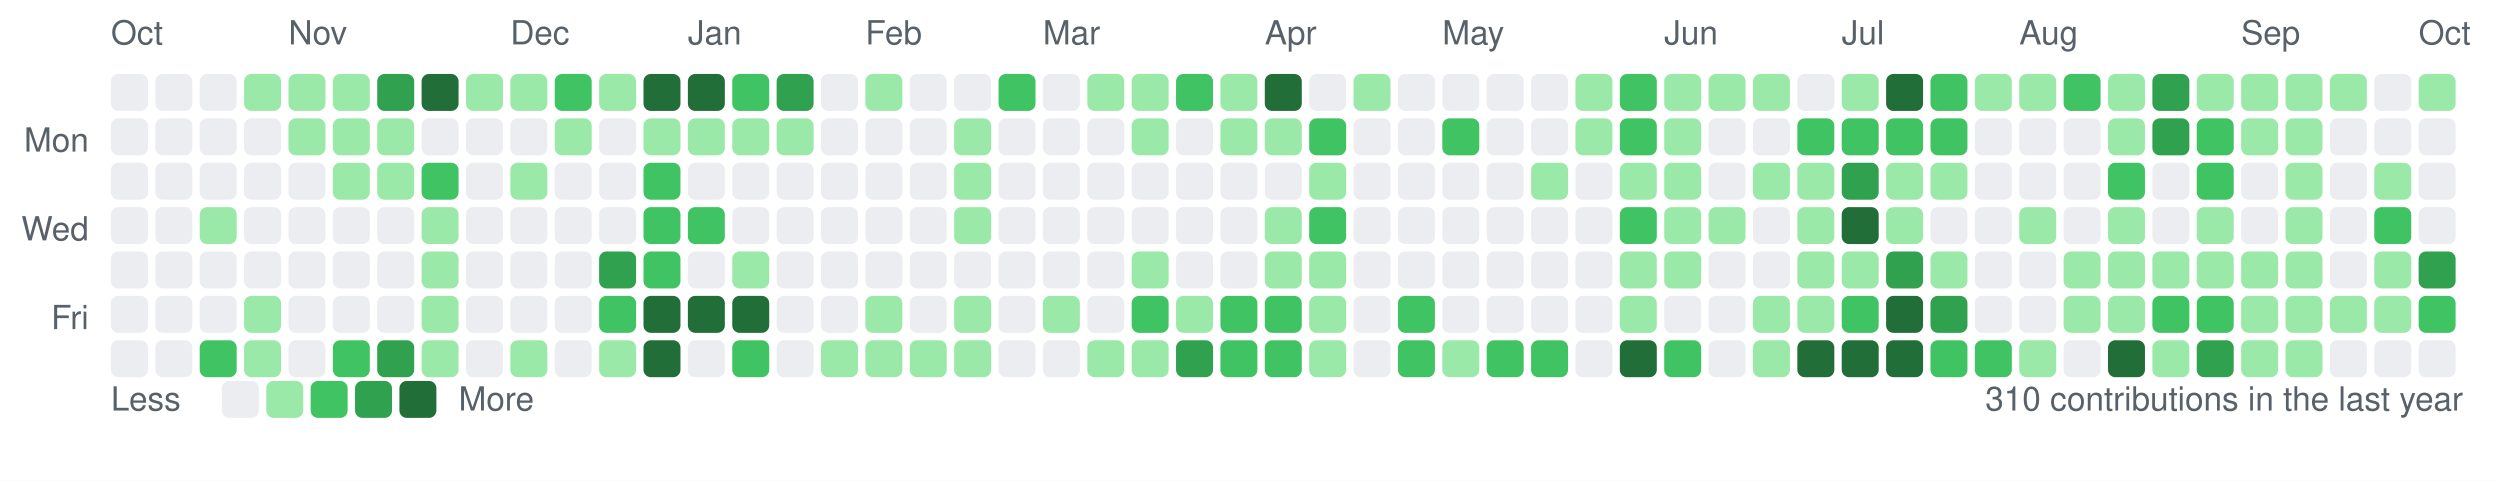
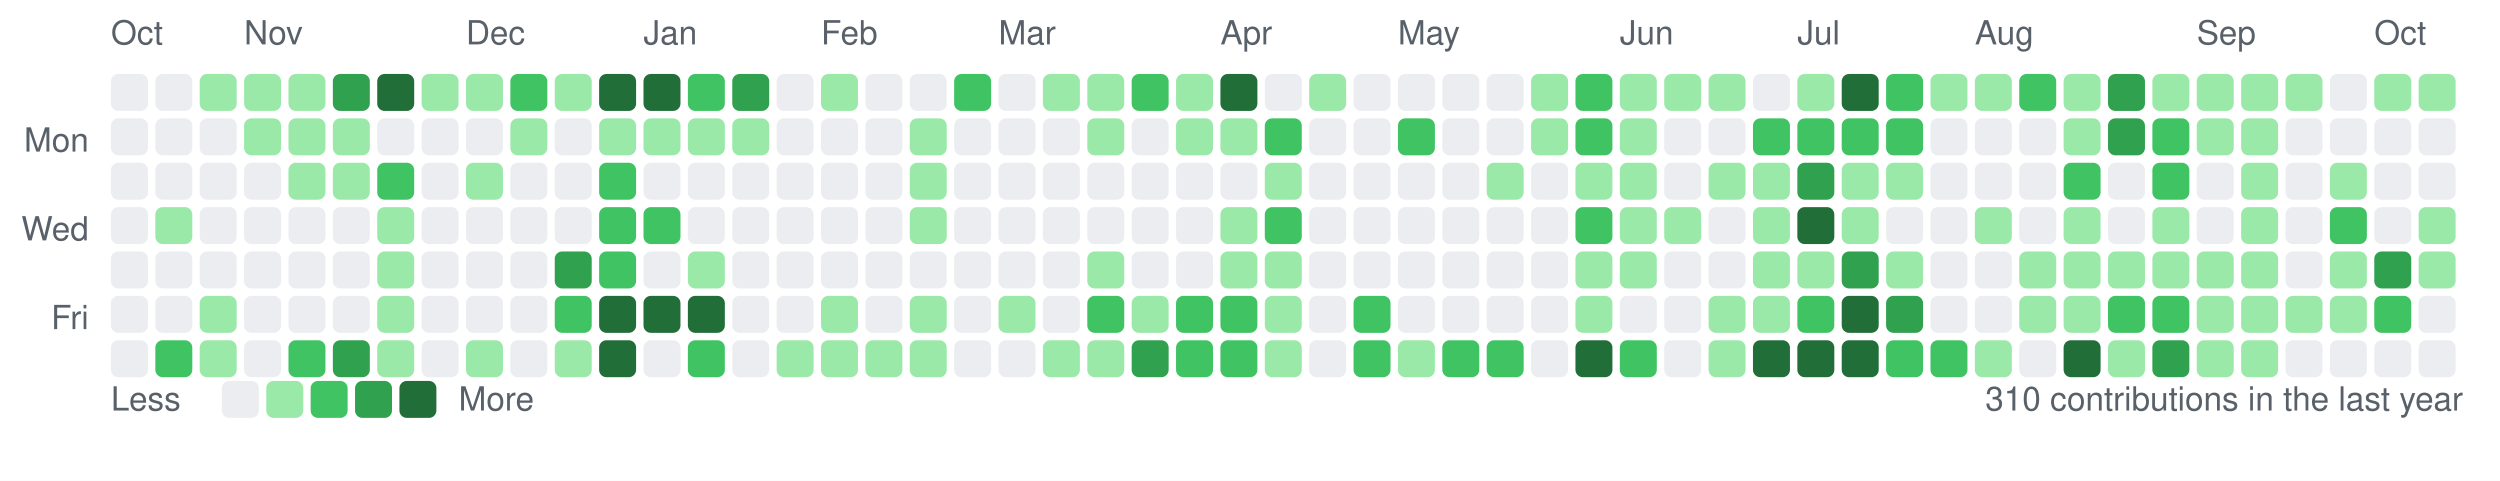
<svg xmlns="http://www.w3.org/2000/svg" width="676" height="130" viewBox="0 0 676 130" role="img" aria-label="cgycorey contribution graph">
  <rect width="676" height="130" fill="#ffffff" />
  <text x="24" y="41" font-size="9" text-anchor="end" fill="#586069" font-family="-apple-system,BlinkMacSystemFont,Segoe UI,Helvetica,Arial,sans-serif">Mon</text>
  <text x="24" y="65" font-size="9" text-anchor="end" fill="#586069" font-family="-apple-system,BlinkMacSystemFont,Segoe UI,Helvetica,Arial,sans-serif">Wed</text>
  <text x="24" y="89" font-size="9" text-anchor="end" fill="#586069" font-family="-apple-system,BlinkMacSystemFont,Segoe UI,Helvetica,Arial,sans-serif">Fri</text>
  <rect x="30" y="20" width="10" height="10" rx="2" fill="#ebedf0" />
  <rect x="30" y="32" width="10" height="10" rx="2" fill="#ebedf0" />
  <rect x="30" y="44" width="10" height="10" rx="2" fill="#ebedf0" />
  <rect x="30" y="56" width="10" height="10" rx="2" fill="#ebedf0" />
  <rect x="30" y="68" width="10" height="10" rx="2" fill="#ebedf0" />
  <rect x="30" y="80" width="10" height="10" rx="2" fill="#ebedf0" />
  <rect x="30" y="92" width="10" height="10" rx="2" fill="#ebedf0" />
  <rect x="42" y="20" width="10" height="10" rx="2" fill="#ebedf0" />
  <rect x="42" y="32" width="10" height="10" rx="2" fill="#ebedf0" />
  <rect x="42" y="44" width="10" height="10" rx="2" fill="#ebedf0" />
-   <rect x="42" y="56" width="10" height="10" rx="2" fill="#ebedf0" />
+   <rect x="42" y="56" width="10" height="10" rx="2" fill="#9be9a8" />
  <rect x="42" y="68" width="10" height="10" rx="2" fill="#ebedf0" />
  <rect x="42" y="80" width="10" height="10" rx="2" fill="#ebedf0" />
-   <rect x="42" y="92" width="10" height="10" rx="2" fill="#ebedf0" />
-   <rect x="54" y="20" width="10" height="10" rx="2" fill="#ebedf0" />
+   <rect x="42" y="92" width="10" height="10" rx="2" fill="#40c463" />
+   <rect x="54" y="20" width="10" height="10" rx="2" fill="#9be9a8" />
  <rect x="54" y="32" width="10" height="10" rx="2" fill="#ebedf0" />
  <rect x="54" y="44" width="10" height="10" rx="2" fill="#ebedf0" />
-   <rect x="54" y="56" width="10" height="10" rx="2" fill="#9be9a8" />
+   <rect x="54" y="56" width="10" height="10" rx="2" fill="#ebedf0" />
  <rect x="54" y="68" width="10" height="10" rx="2" fill="#ebedf0" />
-   <rect x="54" y="80" width="10" height="10" rx="2" fill="#ebedf0" />
-   <rect x="54" y="92" width="10" height="10" rx="2" fill="#40c463" />
+   <rect x="54" y="80" width="10" height="10" rx="2" fill="#9be9a8" />
+   <rect x="54" y="92" width="10" height="10" rx="2" fill="#9be9a8" />
  <rect x="66" y="20" width="10" height="10" rx="2" fill="#9be9a8" />
-   <rect x="66" y="32" width="10" height="10" rx="2" fill="#ebedf0" />
+   <rect x="66" y="32" width="10" height="10" rx="2" fill="#9be9a8" />
  <rect x="66" y="44" width="10" height="10" rx="2" fill="#ebedf0" />
  <rect x="66" y="56" width="10" height="10" rx="2" fill="#ebedf0" />
  <rect x="66" y="68" width="10" height="10" rx="2" fill="#ebedf0" />
-   <rect x="66" y="80" width="10" height="10" rx="2" fill="#9be9a8" />
-   <rect x="66" y="92" width="10" height="10" rx="2" fill="#9be9a8" />
+   <rect x="66" y="80" width="10" height="10" rx="2" fill="#ebedf0" />
+   <rect x="66" y="92" width="10" height="10" rx="2" fill="#ebedf0" />
  <rect x="78" y="20" width="10" height="10" rx="2" fill="#9be9a8" />
  <rect x="78" y="32" width="10" height="10" rx="2" fill="#9be9a8" />
-   <rect x="78" y="44" width="10" height="10" rx="2" fill="#ebedf0" />
+   <rect x="78" y="44" width="10" height="10" rx="2" fill="#9be9a8" />
  <rect x="78" y="56" width="10" height="10" rx="2" fill="#ebedf0" />
  <rect x="78" y="68" width="10" height="10" rx="2" fill="#ebedf0" />
  <rect x="78" y="80" width="10" height="10" rx="2" fill="#ebedf0" />
-   <rect x="78" y="92" width="10" height="10" rx="2" fill="#ebedf0" />
-   <rect x="90" y="20" width="10" height="10" rx="2" fill="#9be9a8" />
+   <rect x="78" y="92" width="10" height="10" rx="2" fill="#40c463" />
+   <rect x="90" y="20" width="10" height="10" rx="2" fill="#30a14e" />
  <rect x="90" y="32" width="10" height="10" rx="2" fill="#9be9a8" />
  <rect x="90" y="44" width="10" height="10" rx="2" fill="#9be9a8" />
  <rect x="90" y="56" width="10" height="10" rx="2" fill="#ebedf0" />
  <rect x="90" y="68" width="10" height="10" rx="2" fill="#ebedf0" />
  <rect x="90" y="80" width="10" height="10" rx="2" fill="#ebedf0" />
-   <rect x="90" y="92" width="10" height="10" rx="2" fill="#40c463" />
-   <rect x="102" y="20" width="10" height="10" rx="2" fill="#30a14e" />
-   <rect x="102" y="32" width="10" height="10" rx="2" fill="#9be9a8" />
-   <rect x="102" y="44" width="10" height="10" rx="2" fill="#9be9a8" />
-   <rect x="102" y="56" width="10" height="10" rx="2" fill="#ebedf0" />
-   <rect x="102" y="68" width="10" height="10" rx="2" fill="#ebedf0" />
-   <rect x="102" y="80" width="10" height="10" rx="2" fill="#ebedf0" />
-   <rect x="102" y="92" width="10" height="10" rx="2" fill="#30a14e" />
-   <rect x="114" y="20" width="10" height="10" rx="2" fill="#216e39" />
+   <rect x="90" y="92" width="10" height="10" rx="2" fill="#30a14e" />
+   <rect x="102" y="20" width="10" height="10" rx="2" fill="#216e39" />
+   <rect x="102" y="32" width="10" height="10" rx="2" fill="#ebedf0" />
+   <rect x="102" y="44" width="10" height="10" rx="2" fill="#40c463" />
+   <rect x="102" y="56" width="10" height="10" rx="2" fill="#9be9a8" />
+   <rect x="102" y="68" width="10" height="10" rx="2" fill="#9be9a8" />
+   <rect x="102" y="80" width="10" height="10" rx="2" fill="#9be9a8" />
+   <rect x="102" y="92" width="10" height="10" rx="2" fill="#9be9a8" />
+   <rect x="114" y="20" width="10" height="10" rx="2" fill="#9be9a8" />
  <rect x="114" y="32" width="10" height="10" rx="2" fill="#ebedf0" />
-   <rect x="114" y="44" width="10" height="10" rx="2" fill="#40c463" />
-   <rect x="114" y="56" width="10" height="10" rx="2" fill="#9be9a8" />
-   <rect x="114" y="68" width="10" height="10" rx="2" fill="#9be9a8" />
-   <rect x="114" y="80" width="10" height="10" rx="2" fill="#9be9a8" />
-   <rect x="114" y="92" width="10" height="10" rx="2" fill="#9be9a8" />
+   <rect x="114" y="44" width="10" height="10" rx="2" fill="#ebedf0" />
+   <rect x="114" y="56" width="10" height="10" rx="2" fill="#ebedf0" />
+   <rect x="114" y="68" width="10" height="10" rx="2" fill="#ebedf0" />
+   <rect x="114" y="80" width="10" height="10" rx="2" fill="#ebedf0" />
+   <rect x="114" y="92" width="10" height="10" rx="2" fill="#ebedf0" />
  <rect x="126" y="20" width="10" height="10" rx="2" fill="#9be9a8" />
  <rect x="126" y="32" width="10" height="10" rx="2" fill="#ebedf0" />
-   <rect x="126" y="44" width="10" height="10" rx="2" fill="#ebedf0" />
+   <rect x="126" y="44" width="10" height="10" rx="2" fill="#9be9a8" />
  <rect x="126" y="56" width="10" height="10" rx="2" fill="#ebedf0" />
  <rect x="126" y="68" width="10" height="10" rx="2" fill="#ebedf0" />
  <rect x="126" y="80" width="10" height="10" rx="2" fill="#ebedf0" />
-   <rect x="126" y="92" width="10" height="10" rx="2" fill="#ebedf0" />
-   <rect x="138" y="20" width="10" height="10" rx="2" fill="#9be9a8" />
-   <rect x="138" y="32" width="10" height="10" rx="2" fill="#ebedf0" />
-   <rect x="138" y="44" width="10" height="10" rx="2" fill="#9be9a8" />
+   <rect x="126" y="92" width="10" height="10" rx="2" fill="#9be9a8" />
+   <rect x="138" y="20" width="10" height="10" rx="2" fill="#40c463" />
+   <rect x="138" y="32" width="10" height="10" rx="2" fill="#9be9a8" />
+   <rect x="138" y="44" width="10" height="10" rx="2" fill="#ebedf0" />
  <rect x="138" y="56" width="10" height="10" rx="2" fill="#ebedf0" />
  <rect x="138" y="68" width="10" height="10" rx="2" fill="#ebedf0" />
  <rect x="138" y="80" width="10" height="10" rx="2" fill="#ebedf0" />
-   <rect x="138" y="92" width="10" height="10" rx="2" fill="#9be9a8" />
-   <rect x="150" y="20" width="10" height="10" rx="2" fill="#40c463" />
-   <rect x="150" y="32" width="10" height="10" rx="2" fill="#9be9a8" />
+   <rect x="138" y="92" width="10" height="10" rx="2" fill="#ebedf0" />
+   <rect x="150" y="20" width="10" height="10" rx="2" fill="#9be9a8" />
+   <rect x="150" y="32" width="10" height="10" rx="2" fill="#ebedf0" />
  <rect x="150" y="44" width="10" height="10" rx="2" fill="#ebedf0" />
  <rect x="150" y="56" width="10" height="10" rx="2" fill="#ebedf0" />
-   <rect x="150" y="68" width="10" height="10" rx="2" fill="#ebedf0" />
-   <rect x="150" y="80" width="10" height="10" rx="2" fill="#ebedf0" />
-   <rect x="150" y="92" width="10" height="10" rx="2" fill="#ebedf0" />
-   <rect x="162" y="20" width="10" height="10" rx="2" fill="#9be9a8" />
-   <rect x="162" y="32" width="10" height="10" rx="2" fill="#ebedf0" />
-   <rect x="162" y="44" width="10" height="10" rx="2" fill="#ebedf0" />
-   <rect x="162" y="56" width="10" height="10" rx="2" fill="#ebedf0" />
-   <rect x="162" y="68" width="10" height="10" rx="2" fill="#30a14e" />
-   <rect x="162" y="80" width="10" height="10" rx="2" fill="#40c463" />
-   <rect x="162" y="92" width="10" height="10" rx="2" fill="#9be9a8" />
+   <rect x="150" y="68" width="10" height="10" rx="2" fill="#30a14e" />
+   <rect x="150" y="80" width="10" height="10" rx="2" fill="#40c463" />
+   <rect x="150" y="92" width="10" height="10" rx="2" fill="#9be9a8" />
+   <rect x="162" y="20" width="10" height="10" rx="2" fill="#216e39" />
+   <rect x="162" y="32" width="10" height="10" rx="2" fill="#9be9a8" />
+   <rect x="162" y="44" width="10" height="10" rx="2" fill="#40c463" />
+   <rect x="162" y="56" width="10" height="10" rx="2" fill="#40c463" />
+   <rect x="162" y="68" width="10" height="10" rx="2" fill="#40c463" />
+   <rect x="162" y="80" width="10" height="10" rx="2" fill="#216e39" />
+   <rect x="162" y="92" width="10" height="10" rx="2" fill="#216e39" />
  <rect x="174" y="20" width="10" height="10" rx="2" fill="#216e39" />
  <rect x="174" y="32" width="10" height="10" rx="2" fill="#9be9a8" />
-   <rect x="174" y="44" width="10" height="10" rx="2" fill="#40c463" />
+   <rect x="174" y="44" width="10" height="10" rx="2" fill="#ebedf0" />
  <rect x="174" y="56" width="10" height="10" rx="2" fill="#40c463" />
-   <rect x="174" y="68" width="10" height="10" rx="2" fill="#40c463" />
+   <rect x="174" y="68" width="10" height="10" rx="2" fill="#ebedf0" />
  <rect x="174" y="80" width="10" height="10" rx="2" fill="#216e39" />
-   <rect x="174" y="92" width="10" height="10" rx="2" fill="#216e39" />
-   <rect x="186" y="20" width="10" height="10" rx="2" fill="#216e39" />
+   <rect x="174" y="92" width="10" height="10" rx="2" fill="#ebedf0" />
+   <rect x="186" y="20" width="10" height="10" rx="2" fill="#40c463" />
  <rect x="186" y="32" width="10" height="10" rx="2" fill="#9be9a8" />
  <rect x="186" y="44" width="10" height="10" rx="2" fill="#ebedf0" />
-   <rect x="186" y="56" width="10" height="10" rx="2" fill="#40c463" />
-   <rect x="186" y="68" width="10" height="10" rx="2" fill="#ebedf0" />
+   <rect x="186" y="56" width="10" height="10" rx="2" fill="#ebedf0" />
+   <rect x="186" y="68" width="10" height="10" rx="2" fill="#9be9a8" />
  <rect x="186" y="80" width="10" height="10" rx="2" fill="#216e39" />
-   <rect x="186" y="92" width="10" height="10" rx="2" fill="#ebedf0" />
-   <rect x="198" y="20" width="10" height="10" rx="2" fill="#40c463" />
+   <rect x="186" y="92" width="10" height="10" rx="2" fill="#40c463" />
+   <rect x="198" y="20" width="10" height="10" rx="2" fill="#30a14e" />
  <rect x="198" y="32" width="10" height="10" rx="2" fill="#9be9a8" />
  <rect x="198" y="44" width="10" height="10" rx="2" fill="#ebedf0" />
  <rect x="198" y="56" width="10" height="10" rx="2" fill="#ebedf0" />
-   <rect x="198" y="68" width="10" height="10" rx="2" fill="#9be9a8" />
-   <rect x="198" y="80" width="10" height="10" rx="2" fill="#216e39" />
-   <rect x="198" y="92" width="10" height="10" rx="2" fill="#40c463" />
-   <rect x="210" y="20" width="10" height="10" rx="2" fill="#30a14e" />
-   <rect x="210" y="32" width="10" height="10" rx="2" fill="#9be9a8" />
+   <rect x="198" y="68" width="10" height="10" rx="2" fill="#ebedf0" />
+   <rect x="198" y="80" width="10" height="10" rx="2" fill="#ebedf0" />
+   <rect x="198" y="92" width="10" height="10" rx="2" fill="#ebedf0" />
+   <rect x="210" y="20" width="10" height="10" rx="2" fill="#ebedf0" />
+   <rect x="210" y="32" width="10" height="10" rx="2" fill="#ebedf0" />
  <rect x="210" y="44" width="10" height="10" rx="2" fill="#ebedf0" />
  <rect x="210" y="56" width="10" height="10" rx="2" fill="#ebedf0" />
  <rect x="210" y="68" width="10" height="10" rx="2" fill="#ebedf0" />
  <rect x="210" y="80" width="10" height="10" rx="2" fill="#ebedf0" />
-   <rect x="210" y="92" width="10" height="10" rx="2" fill="#ebedf0" />
-   <rect x="222" y="20" width="10" height="10" rx="2" fill="#ebedf0" />
+   <rect x="210" y="92" width="10" height="10" rx="2" fill="#9be9a8" />
+   <rect x="222" y="20" width="10" height="10" rx="2" fill="#9be9a8" />
  <rect x="222" y="32" width="10" height="10" rx="2" fill="#ebedf0" />
  <rect x="222" y="44" width="10" height="10" rx="2" fill="#ebedf0" />
  <rect x="222" y="56" width="10" height="10" rx="2" fill="#ebedf0" />
  <rect x="222" y="68" width="10" height="10" rx="2" fill="#ebedf0" />
-   <rect x="222" y="80" width="10" height="10" rx="2" fill="#ebedf0" />
+   <rect x="222" y="80" width="10" height="10" rx="2" fill="#9be9a8" />
  <rect x="222" y="92" width="10" height="10" rx="2" fill="#9be9a8" />
-   <rect x="234" y="20" width="10" height="10" rx="2" fill="#9be9a8" />
+   <rect x="234" y="20" width="10" height="10" rx="2" fill="#ebedf0" />
  <rect x="234" y="32" width="10" height="10" rx="2" fill="#ebedf0" />
  <rect x="234" y="44" width="10" height="10" rx="2" fill="#ebedf0" />
  <rect x="234" y="56" width="10" height="10" rx="2" fill="#ebedf0" />
  <rect x="234" y="68" width="10" height="10" rx="2" fill="#ebedf0" />
-   <rect x="234" y="80" width="10" height="10" rx="2" fill="#9be9a8" />
+   <rect x="234" y="80" width="10" height="10" rx="2" fill="#ebedf0" />
  <rect x="234" y="92" width="10" height="10" rx="2" fill="#9be9a8" />
  <rect x="246" y="20" width="10" height="10" rx="2" fill="#ebedf0" />
-   <rect x="246" y="32" width="10" height="10" rx="2" fill="#ebedf0" />
-   <rect x="246" y="44" width="10" height="10" rx="2" fill="#ebedf0" />
-   <rect x="246" y="56" width="10" height="10" rx="2" fill="#ebedf0" />
+   <rect x="246" y="32" width="10" height="10" rx="2" fill="#9be9a8" />
+   <rect x="246" y="44" width="10" height="10" rx="2" fill="#9be9a8" />
+   <rect x="246" y="56" width="10" height="10" rx="2" fill="#9be9a8" />
  <rect x="246" y="68" width="10" height="10" rx="2" fill="#ebedf0" />
-   <rect x="246" y="80" width="10" height="10" rx="2" fill="#ebedf0" />
+   <rect x="246" y="80" width="10" height="10" rx="2" fill="#9be9a8" />
  <rect x="246" y="92" width="10" height="10" rx="2" fill="#9be9a8" />
-   <rect x="258" y="20" width="10" height="10" rx="2" fill="#ebedf0" />
-   <rect x="258" y="32" width="10" height="10" rx="2" fill="#9be9a8" />
-   <rect x="258" y="44" width="10" height="10" rx="2" fill="#9be9a8" />
-   <rect x="258" y="56" width="10" height="10" rx="2" fill="#9be9a8" />
+   <rect x="258" y="20" width="10" height="10" rx="2" fill="#40c463" />
+   <rect x="258" y="32" width="10" height="10" rx="2" fill="#ebedf0" />
+   <rect x="258" y="44" width="10" height="10" rx="2" fill="#ebedf0" />
+   <rect x="258" y="56" width="10" height="10" rx="2" fill="#ebedf0" />
  <rect x="258" y="68" width="10" height="10" rx="2" fill="#ebedf0" />
-   <rect x="258" y="80" width="10" height="10" rx="2" fill="#9be9a8" />
-   <rect x="258" y="92" width="10" height="10" rx="2" fill="#9be9a8" />
-   <rect x="270" y="20" width="10" height="10" rx="2" fill="#40c463" />
+   <rect x="258" y="80" width="10" height="10" rx="2" fill="#ebedf0" />
+   <rect x="258" y="92" width="10" height="10" rx="2" fill="#ebedf0" />
+   <rect x="270" y="20" width="10" height="10" rx="2" fill="#ebedf0" />
  <rect x="270" y="32" width="10" height="10" rx="2" fill="#ebedf0" />
  <rect x="270" y="44" width="10" height="10" rx="2" fill="#ebedf0" />
  <rect x="270" y="56" width="10" height="10" rx="2" fill="#ebedf0" />
  <rect x="270" y="68" width="10" height="10" rx="2" fill="#ebedf0" />
-   <rect x="270" y="80" width="10" height="10" rx="2" fill="#ebedf0" />
+   <rect x="270" y="80" width="10" height="10" rx="2" fill="#9be9a8" />
  <rect x="270" y="92" width="10" height="10" rx="2" fill="#ebedf0" />
-   <rect x="282" y="20" width="10" height="10" rx="2" fill="#ebedf0" />
+   <rect x="282" y="20" width="10" height="10" rx="2" fill="#9be9a8" />
  <rect x="282" y="32" width="10" height="10" rx="2" fill="#ebedf0" />
  <rect x="282" y="44" width="10" height="10" rx="2" fill="#ebedf0" />
  <rect x="282" y="56" width="10" height="10" rx="2" fill="#ebedf0" />
  <rect x="282" y="68" width="10" height="10" rx="2" fill="#ebedf0" />
-   <rect x="282" y="80" width="10" height="10" rx="2" fill="#9be9a8" />
-   <rect x="282" y="92" width="10" height="10" rx="2" fill="#ebedf0" />
+   <rect x="282" y="80" width="10" height="10" rx="2" fill="#ebedf0" />
+   <rect x="282" y="92" width="10" height="10" rx="2" fill="#9be9a8" />
  <rect x="294" y="20" width="10" height="10" rx="2" fill="#9be9a8" />
-   <rect x="294" y="32" width="10" height="10" rx="2" fill="#ebedf0" />
+   <rect x="294" y="32" width="10" height="10" rx="2" fill="#9be9a8" />
  <rect x="294" y="44" width="10" height="10" rx="2" fill="#ebedf0" />
  <rect x="294" y="56" width="10" height="10" rx="2" fill="#ebedf0" />
-   <rect x="294" y="68" width="10" height="10" rx="2" fill="#ebedf0" />
-   <rect x="294" y="80" width="10" height="10" rx="2" fill="#ebedf0" />
+   <rect x="294" y="68" width="10" height="10" rx="2" fill="#9be9a8" />
+   <rect x="294" y="80" width="10" height="10" rx="2" fill="#40c463" />
  <rect x="294" y="92" width="10" height="10" rx="2" fill="#9be9a8" />
-   <rect x="306" y="20" width="10" height="10" rx="2" fill="#9be9a8" />
-   <rect x="306" y="32" width="10" height="10" rx="2" fill="#9be9a8" />
+   <rect x="306" y="20" width="10" height="10" rx="2" fill="#40c463" />
+   <rect x="306" y="32" width="10" height="10" rx="2" fill="#ebedf0" />
  <rect x="306" y="44" width="10" height="10" rx="2" fill="#ebedf0" />
  <rect x="306" y="56" width="10" height="10" rx="2" fill="#ebedf0" />
-   <rect x="306" y="68" width="10" height="10" rx="2" fill="#9be9a8" />
-   <rect x="306" y="80" width="10" height="10" rx="2" fill="#40c463" />
-   <rect x="306" y="92" width="10" height="10" rx="2" fill="#9be9a8" />
-   <rect x="318" y="20" width="10" height="10" rx="2" fill="#40c463" />
-   <rect x="318" y="32" width="10" height="10" rx="2" fill="#ebedf0" />
+   <rect x="306" y="68" width="10" height="10" rx="2" fill="#ebedf0" />
+   <rect x="306" y="80" width="10" height="10" rx="2" fill="#9be9a8" />
+   <rect x="306" y="92" width="10" height="10" rx="2" fill="#30a14e" />
+   <rect x="318" y="20" width="10" height="10" rx="2" fill="#9be9a8" />
+   <rect x="318" y="32" width="10" height="10" rx="2" fill="#9be9a8" />
  <rect x="318" y="44" width="10" height="10" rx="2" fill="#ebedf0" />
  <rect x="318" y="56" width="10" height="10" rx="2" fill="#ebedf0" />
  <rect x="318" y="68" width="10" height="10" rx="2" fill="#ebedf0" />
-   <rect x="318" y="80" width="10" height="10" rx="2" fill="#9be9a8" />
-   <rect x="318" y="92" width="10" height="10" rx="2" fill="#30a14e" />
-   <rect x="330" y="20" width="10" height="10" rx="2" fill="#9be9a8" />
+   <rect x="318" y="80" width="10" height="10" rx="2" fill="#40c463" />
+   <rect x="318" y="92" width="10" height="10" rx="2" fill="#40c463" />
+   <rect x="330" y="20" width="10" height="10" rx="2" fill="#216e39" />
  <rect x="330" y="32" width="10" height="10" rx="2" fill="#9be9a8" />
  <rect x="330" y="44" width="10" height="10" rx="2" fill="#ebedf0" />
-   <rect x="330" y="56" width="10" height="10" rx="2" fill="#ebedf0" />
-   <rect x="330" y="68" width="10" height="10" rx="2" fill="#ebedf0" />
+   <rect x="330" y="56" width="10" height="10" rx="2" fill="#9be9a8" />
+   <rect x="330" y="68" width="10" height="10" rx="2" fill="#9be9a8" />
  <rect x="330" y="80" width="10" height="10" rx="2" fill="#40c463" />
  <rect x="330" y="92" width="10" height="10" rx="2" fill="#40c463" />
-   <rect x="342" y="20" width="10" height="10" rx="2" fill="#216e39" />
-   <rect x="342" y="32" width="10" height="10" rx="2" fill="#9be9a8" />
-   <rect x="342" y="44" width="10" height="10" rx="2" fill="#ebedf0" />
-   <rect x="342" y="56" width="10" height="10" rx="2" fill="#9be9a8" />
+   <rect x="342" y="20" width="10" height="10" rx="2" fill="#ebedf0" />
+   <rect x="342" y="32" width="10" height="10" rx="2" fill="#40c463" />
+   <rect x="342" y="44" width="10" height="10" rx="2" fill="#9be9a8" />
+   <rect x="342" y="56" width="10" height="10" rx="2" fill="#40c463" />
  <rect x="342" y="68" width="10" height="10" rx="2" fill="#9be9a8" />
-   <rect x="342" y="80" width="10" height="10" rx="2" fill="#40c463" />
-   <rect x="342" y="92" width="10" height="10" rx="2" fill="#40c463" />
-   <rect x="354" y="20" width="10" height="10" rx="2" fill="#ebedf0" />
-   <rect x="354" y="32" width="10" height="10" rx="2" fill="#40c463" />
-   <rect x="354" y="44" width="10" height="10" rx="2" fill="#9be9a8" />
-   <rect x="354" y="56" width="10" height="10" rx="2" fill="#40c463" />
-   <rect x="354" y="68" width="10" height="10" rx="2" fill="#9be9a8" />
-   <rect x="354" y="80" width="10" height="10" rx="2" fill="#9be9a8" />
-   <rect x="354" y="92" width="10" height="10" rx="2" fill="#9be9a8" />
-   <rect x="366" y="20" width="10" height="10" rx="2" fill="#9be9a8" />
+   <rect x="342" y="80" width="10" height="10" rx="2" fill="#9be9a8" />
+   <rect x="342" y="92" width="10" height="10" rx="2" fill="#9be9a8" />
+   <rect x="354" y="20" width="10" height="10" rx="2" fill="#9be9a8" />
+   <rect x="354" y="32" width="10" height="10" rx="2" fill="#ebedf0" />
+   <rect x="354" y="44" width="10" height="10" rx="2" fill="#ebedf0" />
+   <rect x="354" y="56" width="10" height="10" rx="2" fill="#ebedf0" />
+   <rect x="354" y="68" width="10" height="10" rx="2" fill="#ebedf0" />
+   <rect x="354" y="80" width="10" height="10" rx="2" fill="#ebedf0" />
+   <rect x="354" y="92" width="10" height="10" rx="2" fill="#ebedf0" />
+   <rect x="366" y="20" width="10" height="10" rx="2" fill="#ebedf0" />
  <rect x="366" y="32" width="10" height="10" rx="2" fill="#ebedf0" />
  <rect x="366" y="44" width="10" height="10" rx="2" fill="#ebedf0" />
  <rect x="366" y="56" width="10" height="10" rx="2" fill="#ebedf0" />
  <rect x="366" y="68" width="10" height="10" rx="2" fill="#ebedf0" />
-   <rect x="366" y="80" width="10" height="10" rx="2" fill="#ebedf0" />
-   <rect x="366" y="92" width="10" height="10" rx="2" fill="#ebedf0" />
+   <rect x="366" y="80" width="10" height="10" rx="2" fill="#40c463" />
+   <rect x="366" y="92" width="10" height="10" rx="2" fill="#40c463" />
  <rect x="378" y="20" width="10" height="10" rx="2" fill="#ebedf0" />
-   <rect x="378" y="32" width="10" height="10" rx="2" fill="#ebedf0" />
+   <rect x="378" y="32" width="10" height="10" rx="2" fill="#40c463" />
  <rect x="378" y="44" width="10" height="10" rx="2" fill="#ebedf0" />
  <rect x="378" y="56" width="10" height="10" rx="2" fill="#ebedf0" />
  <rect x="378" y="68" width="10" height="10" rx="2" fill="#ebedf0" />
-   <rect x="378" y="80" width="10" height="10" rx="2" fill="#40c463" />
-   <rect x="378" y="92" width="10" height="10" rx="2" fill="#40c463" />
+   <rect x="378" y="80" width="10" height="10" rx="2" fill="#ebedf0" />
+   <rect x="378" y="92" width="10" height="10" rx="2" fill="#9be9a8" />
  <rect x="390" y="20" width="10" height="10" rx="2" fill="#ebedf0" />
-   <rect x="390" y="32" width="10" height="10" rx="2" fill="#40c463" />
+   <rect x="390" y="32" width="10" height="10" rx="2" fill="#ebedf0" />
  <rect x="390" y="44" width="10" height="10" rx="2" fill="#ebedf0" />
  <rect x="390" y="56" width="10" height="10" rx="2" fill="#ebedf0" />
  <rect x="390" y="68" width="10" height="10" rx="2" fill="#ebedf0" />
  <rect x="390" y="80" width="10" height="10" rx="2" fill="#ebedf0" />
-   <rect x="390" y="92" width="10" height="10" rx="2" fill="#9be9a8" />
+   <rect x="390" y="92" width="10" height="10" rx="2" fill="#40c463" />
  <rect x="402" y="20" width="10" height="10" rx="2" fill="#ebedf0" />
  <rect x="402" y="32" width="10" height="10" rx="2" fill="#ebedf0" />
-   <rect x="402" y="44" width="10" height="10" rx="2" fill="#ebedf0" />
+   <rect x="402" y="44" width="10" height="10" rx="2" fill="#9be9a8" />
  <rect x="402" y="56" width="10" height="10" rx="2" fill="#ebedf0" />
  <rect x="402" y="68" width="10" height="10" rx="2" fill="#ebedf0" />
  <rect x="402" y="80" width="10" height="10" rx="2" fill="#ebedf0" />
  <rect x="402" y="92" width="10" height="10" rx="2" fill="#40c463" />
-   <rect x="414" y="20" width="10" height="10" rx="2" fill="#ebedf0" />
-   <rect x="414" y="32" width="10" height="10" rx="2" fill="#ebedf0" />
-   <rect x="414" y="44" width="10" height="10" rx="2" fill="#9be9a8" />
+   <rect x="414" y="20" width="10" height="10" rx="2" fill="#9be9a8" />
+   <rect x="414" y="32" width="10" height="10" rx="2" fill="#9be9a8" />
+   <rect x="414" y="44" width="10" height="10" rx="2" fill="#ebedf0" />
  <rect x="414" y="56" width="10" height="10" rx="2" fill="#ebedf0" />
  <rect x="414" y="68" width="10" height="10" rx="2" fill="#ebedf0" />
  <rect x="414" y="80" width="10" height="10" rx="2" fill="#ebedf0" />
-   <rect x="414" y="92" width="10" height="10" rx="2" fill="#40c463" />
-   <rect x="426" y="20" width="10" height="10" rx="2" fill="#9be9a8" />
-   <rect x="426" y="32" width="10" height="10" rx="2" fill="#9be9a8" />
-   <rect x="426" y="44" width="10" height="10" rx="2" fill="#ebedf0" />
-   <rect x="426" y="56" width="10" height="10" rx="2" fill="#ebedf0" />
-   <rect x="426" y="68" width="10" height="10" rx="2" fill="#ebedf0" />
-   <rect x="426" y="80" width="10" height="10" rx="2" fill="#ebedf0" />
-   <rect x="426" y="92" width="10" height="10" rx="2" fill="#ebedf0" />
-   <rect x="438" y="20" width="10" height="10" rx="2" fill="#40c463" />
-   <rect x="438" y="32" width="10" height="10" rx="2" fill="#40c463" />
+   <rect x="414" y="92" width="10" height="10" rx="2" fill="#ebedf0" />
+   <rect x="426" y="20" width="10" height="10" rx="2" fill="#40c463" />
+   <rect x="426" y="32" width="10" height="10" rx="2" fill="#40c463" />
+   <rect x="426" y="44" width="10" height="10" rx="2" fill="#9be9a8" />
+   <rect x="426" y="56" width="10" height="10" rx="2" fill="#40c463" />
+   <rect x="426" y="68" width="10" height="10" rx="2" fill="#9be9a8" />
+   <rect x="426" y="80" width="10" height="10" rx="2" fill="#9be9a8" />
+   <rect x="426" y="92" width="10" height="10" rx="2" fill="#216e39" />
+   <rect x="438" y="20" width="10" height="10" rx="2" fill="#9be9a8" />
+   <rect x="438" y="32" width="10" height="10" rx="2" fill="#9be9a8" />
  <rect x="438" y="44" width="10" height="10" rx="2" fill="#9be9a8" />
-   <rect x="438" y="56" width="10" height="10" rx="2" fill="#40c463" />
+   <rect x="438" y="56" width="10" height="10" rx="2" fill="#9be9a8" />
  <rect x="438" y="68" width="10" height="10" rx="2" fill="#9be9a8" />
-   <rect x="438" y="80" width="10" height="10" rx="2" fill="#9be9a8" />
-   <rect x="438" y="92" width="10" height="10" rx="2" fill="#216e39" />
+   <rect x="438" y="80" width="10" height="10" rx="2" fill="#ebedf0" />
+   <rect x="438" y="92" width="10" height="10" rx="2" fill="#40c463" />
  <rect x="450" y="20" width="10" height="10" rx="2" fill="#9be9a8" />
-   <rect x="450" y="32" width="10" height="10" rx="2" fill="#9be9a8" />
-   <rect x="450" y="44" width="10" height="10" rx="2" fill="#9be9a8" />
+   <rect x="450" y="32" width="10" height="10" rx="2" fill="#ebedf0" />
+   <rect x="450" y="44" width="10" height="10" rx="2" fill="#ebedf0" />
  <rect x="450" y="56" width="10" height="10" rx="2" fill="#9be9a8" />
-   <rect x="450" y="68" width="10" height="10" rx="2" fill="#9be9a8" />
+   <rect x="450" y="68" width="10" height="10" rx="2" fill="#ebedf0" />
  <rect x="450" y="80" width="10" height="10" rx="2" fill="#ebedf0" />
-   <rect x="450" y="92" width="10" height="10" rx="2" fill="#40c463" />
+   <rect x="450" y="92" width="10" height="10" rx="2" fill="#ebedf0" />
  <rect x="462" y="20" width="10" height="10" rx="2" fill="#9be9a8" />
  <rect x="462" y="32" width="10" height="10" rx="2" fill="#ebedf0" />
-   <rect x="462" y="44" width="10" height="10" rx="2" fill="#ebedf0" />
-   <rect x="462" y="56" width="10" height="10" rx="2" fill="#9be9a8" />
+   <rect x="462" y="44" width="10" height="10" rx="2" fill="#9be9a8" />
+   <rect x="462" y="56" width="10" height="10" rx="2" fill="#ebedf0" />
  <rect x="462" y="68" width="10" height="10" rx="2" fill="#ebedf0" />
-   <rect x="462" y="80" width="10" height="10" rx="2" fill="#ebedf0" />
-   <rect x="462" y="92" width="10" height="10" rx="2" fill="#ebedf0" />
-   <rect x="474" y="20" width="10" height="10" rx="2" fill="#9be9a8" />
-   <rect x="474" y="32" width="10" height="10" rx="2" fill="#ebedf0" />
+   <rect x="462" y="80" width="10" height="10" rx="2" fill="#9be9a8" />
+   <rect x="462" y="92" width="10" height="10" rx="2" fill="#9be9a8" />
+   <rect x="474" y="20" width="10" height="10" rx="2" fill="#ebedf0" />
+   <rect x="474" y="32" width="10" height="10" rx="2" fill="#40c463" />
  <rect x="474" y="44" width="10" height="10" rx="2" fill="#9be9a8" />
-   <rect x="474" y="56" width="10" height="10" rx="2" fill="#ebedf0" />
-   <rect x="474" y="68" width="10" height="10" rx="2" fill="#ebedf0" />
+   <rect x="474" y="56" width="10" height="10" rx="2" fill="#9be9a8" />
+   <rect x="474" y="68" width="10" height="10" rx="2" fill="#9be9a8" />
  <rect x="474" y="80" width="10" height="10" rx="2" fill="#9be9a8" />
-   <rect x="474" y="92" width="10" height="10" rx="2" fill="#9be9a8" />
-   <rect x="486" y="20" width="10" height="10" rx="2" fill="#ebedf0" />
+   <rect x="474" y="92" width="10" height="10" rx="2" fill="#216e39" />
+   <rect x="486" y="20" width="10" height="10" rx="2" fill="#9be9a8" />
  <rect x="486" y="32" width="10" height="10" rx="2" fill="#40c463" />
-   <rect x="486" y="44" width="10" height="10" rx="2" fill="#9be9a8" />
-   <rect x="486" y="56" width="10" height="10" rx="2" fill="#9be9a8" />
+   <rect x="486" y="44" width="10" height="10" rx="2" fill="#30a14e" />
+   <rect x="486" y="56" width="10" height="10" rx="2" fill="#216e39" />
  <rect x="486" y="68" width="10" height="10" rx="2" fill="#9be9a8" />
-   <rect x="486" y="80" width="10" height="10" rx="2" fill="#9be9a8" />
+   <rect x="486" y="80" width="10" height="10" rx="2" fill="#40c463" />
  <rect x="486" y="92" width="10" height="10" rx="2" fill="#216e39" />
-   <rect x="498" y="20" width="10" height="10" rx="2" fill="#9be9a8" />
+   <rect x="498" y="20" width="10" height="10" rx="2" fill="#216e39" />
  <rect x="498" y="32" width="10" height="10" rx="2" fill="#40c463" />
-   <rect x="498" y="44" width="10" height="10" rx="2" fill="#30a14e" />
-   <rect x="498" y="56" width="10" height="10" rx="2" fill="#216e39" />
-   <rect x="498" y="68" width="10" height="10" rx="2" fill="#9be9a8" />
-   <rect x="498" y="80" width="10" height="10" rx="2" fill="#40c463" />
+   <rect x="498" y="44" width="10" height="10" rx="2" fill="#9be9a8" />
+   <rect x="498" y="56" width="10" height="10" rx="2" fill="#9be9a8" />
+   <rect x="498" y="68" width="10" height="10" rx="2" fill="#30a14e" />
+   <rect x="498" y="80" width="10" height="10" rx="2" fill="#216e39" />
  <rect x="498" y="92" width="10" height="10" rx="2" fill="#216e39" />
-   <rect x="510" y="20" width="10" height="10" rx="2" fill="#216e39" />
+   <rect x="510" y="20" width="10" height="10" rx="2" fill="#40c463" />
  <rect x="510" y="32" width="10" height="10" rx="2" fill="#40c463" />
  <rect x="510" y="44" width="10" height="10" rx="2" fill="#9be9a8" />
-   <rect x="510" y="56" width="10" height="10" rx="2" fill="#9be9a8" />
-   <rect x="510" y="68" width="10" height="10" rx="2" fill="#30a14e" />
-   <rect x="510" y="80" width="10" height="10" rx="2" fill="#216e39" />
-   <rect x="510" y="92" width="10" height="10" rx="2" fill="#216e39" />
-   <rect x="522" y="20" width="10" height="10" rx="2" fill="#40c463" />
-   <rect x="522" y="32" width="10" height="10" rx="2" fill="#40c463" />
-   <rect x="522" y="44" width="10" height="10" rx="2" fill="#9be9a8" />
+   <rect x="510" y="56" width="10" height="10" rx="2" fill="#ebedf0" />
+   <rect x="510" y="68" width="10" height="10" rx="2" fill="#9be9a8" />
+   <rect x="510" y="80" width="10" height="10" rx="2" fill="#30a14e" />
+   <rect x="510" y="92" width="10" height="10" rx="2" fill="#40c463" />
+   <rect x="522" y="20" width="10" height="10" rx="2" fill="#9be9a8" />
+   <rect x="522" y="32" width="10" height="10" rx="2" fill="#ebedf0" />
+   <rect x="522" y="44" width="10" height="10" rx="2" fill="#ebedf0" />
  <rect x="522" y="56" width="10" height="10" rx="2" fill="#ebedf0" />
-   <rect x="522" y="68" width="10" height="10" rx="2" fill="#9be9a8" />
-   <rect x="522" y="80" width="10" height="10" rx="2" fill="#30a14e" />
+   <rect x="522" y="68" width="10" height="10" rx="2" fill="#ebedf0" />
+   <rect x="522" y="80" width="10" height="10" rx="2" fill="#ebedf0" />
  <rect x="522" y="92" width="10" height="10" rx="2" fill="#40c463" />
  <rect x="534" y="20" width="10" height="10" rx="2" fill="#9be9a8" />
  <rect x="534" y="32" width="10" height="10" rx="2" fill="#ebedf0" />
  <rect x="534" y="44" width="10" height="10" rx="2" fill="#ebedf0" />
-   <rect x="534" y="56" width="10" height="10" rx="2" fill="#ebedf0" />
+   <rect x="534" y="56" width="10" height="10" rx="2" fill="#9be9a8" />
  <rect x="534" y="68" width="10" height="10" rx="2" fill="#ebedf0" />
  <rect x="534" y="80" width="10" height="10" rx="2" fill="#ebedf0" />
-   <rect x="534" y="92" width="10" height="10" rx="2" fill="#40c463" />
-   <rect x="546" y="20" width="10" height="10" rx="2" fill="#9be9a8" />
+   <rect x="534" y="92" width="10" height="10" rx="2" fill="#9be9a8" />
+   <rect x="546" y="20" width="10" height="10" rx="2" fill="#40c463" />
  <rect x="546" y="32" width="10" height="10" rx="2" fill="#ebedf0" />
  <rect x="546" y="44" width="10" height="10" rx="2" fill="#ebedf0" />
-   <rect x="546" y="56" width="10" height="10" rx="2" fill="#9be9a8" />
-   <rect x="546" y="68" width="10" height="10" rx="2" fill="#ebedf0" />
-   <rect x="546" y="80" width="10" height="10" rx="2" fill="#ebedf0" />
-   <rect x="546" y="92" width="10" height="10" rx="2" fill="#9be9a8" />
-   <rect x="558" y="20" width="10" height="10" rx="2" fill="#40c463" />
-   <rect x="558" y="32" width="10" height="10" rx="2" fill="#ebedf0" />
-   <rect x="558" y="44" width="10" height="10" rx="2" fill="#ebedf0" />
-   <rect x="558" y="56" width="10" height="10" rx="2" fill="#ebedf0" />
+   <rect x="546" y="56" width="10" height="10" rx="2" fill="#ebedf0" />
+   <rect x="546" y="68" width="10" height="10" rx="2" fill="#9be9a8" />
+   <rect x="546" y="80" width="10" height="10" rx="2" fill="#9be9a8" />
+   <rect x="546" y="92" width="10" height="10" rx="2" fill="#ebedf0" />
+   <rect x="558" y="20" width="10" height="10" rx="2" fill="#9be9a8" />
+   <rect x="558" y="32" width="10" height="10" rx="2" fill="#9be9a8" />
+   <rect x="558" y="44" width="10" height="10" rx="2" fill="#40c463" />
+   <rect x="558" y="56" width="10" height="10" rx="2" fill="#9be9a8" />
  <rect x="558" y="68" width="10" height="10" rx="2" fill="#9be9a8" />
  <rect x="558" y="80" width="10" height="10" rx="2" fill="#9be9a8" />
-   <rect x="558" y="92" width="10" height="10" rx="2" fill="#ebedf0" />
-   <rect x="570" y="20" width="10" height="10" rx="2" fill="#9be9a8" />
-   <rect x="570" y="32" width="10" height="10" rx="2" fill="#9be9a8" />
-   <rect x="570" y="44" width="10" height="10" rx="2" fill="#40c463" />
-   <rect x="570" y="56" width="10" height="10" rx="2" fill="#9be9a8" />
+   <rect x="558" y="92" width="10" height="10" rx="2" fill="#216e39" />
+   <rect x="570" y="20" width="10" height="10" rx="2" fill="#30a14e" />
+   <rect x="570" y="32" width="10" height="10" rx="2" fill="#30a14e" />
+   <rect x="570" y="44" width="10" height="10" rx="2" fill="#ebedf0" />
+   <rect x="570" y="56" width="10" height="10" rx="2" fill="#ebedf0" />
  <rect x="570" y="68" width="10" height="10" rx="2" fill="#9be9a8" />
-   <rect x="570" y="80" width="10" height="10" rx="2" fill="#9be9a8" />
-   <rect x="570" y="92" width="10" height="10" rx="2" fill="#216e39" />
-   <rect x="582" y="20" width="10" height="10" rx="2" fill="#30a14e" />
-   <rect x="582" y="32" width="10" height="10" rx="2" fill="#30a14e" />
-   <rect x="582" y="44" width="10" height="10" rx="2" fill="#ebedf0" />
-   <rect x="582" y="56" width="10" height="10" rx="2" fill="#ebedf0" />
+   <rect x="570" y="80" width="10" height="10" rx="2" fill="#40c463" />
+   <rect x="570" y="92" width="10" height="10" rx="2" fill="#9be9a8" />
+   <rect x="582" y="20" width="10" height="10" rx="2" fill="#9be9a8" />
+   <rect x="582" y="32" width="10" height="10" rx="2" fill="#40c463" />
+   <rect x="582" y="44" width="10" height="10" rx="2" fill="#40c463" />
+   <rect x="582" y="56" width="10" height="10" rx="2" fill="#9be9a8" />
  <rect x="582" y="68" width="10" height="10" rx="2" fill="#9be9a8" />
  <rect x="582" y="80" width="10" height="10" rx="2" fill="#40c463" />
-   <rect x="582" y="92" width="10" height="10" rx="2" fill="#9be9a8" />
+   <rect x="582" y="92" width="10" height="10" rx="2" fill="#30a14e" />
  <rect x="594" y="20" width="10" height="10" rx="2" fill="#9be9a8" />
-   <rect x="594" y="32" width="10" height="10" rx="2" fill="#40c463" />
-   <rect x="594" y="44" width="10" height="10" rx="2" fill="#40c463" />
-   <rect x="594" y="56" width="10" height="10" rx="2" fill="#9be9a8" />
+   <rect x="594" y="32" width="10" height="10" rx="2" fill="#9be9a8" />
+   <rect x="594" y="44" width="10" height="10" rx="2" fill="#ebedf0" />
+   <rect x="594" y="56" width="10" height="10" rx="2" fill="#ebedf0" />
  <rect x="594" y="68" width="10" height="10" rx="2" fill="#9be9a8" />
-   <rect x="594" y="80" width="10" height="10" rx="2" fill="#40c463" />
-   <rect x="594" y="92" width="10" height="10" rx="2" fill="#30a14e" />
+   <rect x="594" y="80" width="10" height="10" rx="2" fill="#9be9a8" />
+   <rect x="594" y="92" width="10" height="10" rx="2" fill="#9be9a8" />
  <rect x="606" y="20" width="10" height="10" rx="2" fill="#9be9a8" />
  <rect x="606" y="32" width="10" height="10" rx="2" fill="#9be9a8" />
-   <rect x="606" y="44" width="10" height="10" rx="2" fill="#ebedf0" />
-   <rect x="606" y="56" width="10" height="10" rx="2" fill="#ebedf0" />
+   <rect x="606" y="44" width="10" height="10" rx="2" fill="#9be9a8" />
+   <rect x="606" y="56" width="10" height="10" rx="2" fill="#9be9a8" />
  <rect x="606" y="68" width="10" height="10" rx="2" fill="#9be9a8" />
  <rect x="606" y="80" width="10" height="10" rx="2" fill="#9be9a8" />
  <rect x="606" y="92" width="10" height="10" rx="2" fill="#9be9a8" />
  <rect x="618" y="20" width="10" height="10" rx="2" fill="#9be9a8" />
-   <rect x="618" y="32" width="10" height="10" rx="2" fill="#9be9a8" />
-   <rect x="618" y="44" width="10" height="10" rx="2" fill="#9be9a8" />
-   <rect x="618" y="56" width="10" height="10" rx="2" fill="#9be9a8" />
-   <rect x="618" y="68" width="10" height="10" rx="2" fill="#9be9a8" />
+   <rect x="618" y="32" width="10" height="10" rx="2" fill="#ebedf0" />
+   <rect x="618" y="44" width="10" height="10" rx="2" fill="#ebedf0" />
+   <rect x="618" y="56" width="10" height="10" rx="2" fill="#ebedf0" />
+   <rect x="618" y="68" width="10" height="10" rx="2" fill="#ebedf0" />
  <rect x="618" y="80" width="10" height="10" rx="2" fill="#9be9a8" />
-   <rect x="618" y="92" width="10" height="10" rx="2" fill="#9be9a8" />
-   <rect x="630" y="20" width="10" height="10" rx="2" fill="#9be9a8" />
+   <rect x="618" y="92" width="10" height="10" rx="2" fill="#ebedf0" />
+   <rect x="630" y="20" width="10" height="10" rx="2" fill="#ebedf0" />
  <rect x="630" y="32" width="10" height="10" rx="2" fill="#ebedf0" />
-   <rect x="630" y="44" width="10" height="10" rx="2" fill="#ebedf0" />
-   <rect x="630" y="56" width="10" height="10" rx="2" fill="#ebedf0" />
-   <rect x="630" y="68" width="10" height="10" rx="2" fill="#ebedf0" />
+   <rect x="630" y="44" width="10" height="10" rx="2" fill="#9be9a8" />
+   <rect x="630" y="56" width="10" height="10" rx="2" fill="#40c463" />
+   <rect x="630" y="68" width="10" height="10" rx="2" fill="#9be9a8" />
  <rect x="630" y="80" width="10" height="10" rx="2" fill="#9be9a8" />
  <rect x="630" y="92" width="10" height="10" rx="2" fill="#ebedf0" />
-   <rect x="642" y="20" width="10" height="10" rx="2" fill="#ebedf0" />
+   <rect x="642" y="20" width="10" height="10" rx="2" fill="#9be9a8" />
  <rect x="642" y="32" width="10" height="10" rx="2" fill="#ebedf0" />
-   <rect x="642" y="44" width="10" height="10" rx="2" fill="#9be9a8" />
-   <rect x="642" y="56" width="10" height="10" rx="2" fill="#40c463" />
-   <rect x="642" y="68" width="10" height="10" rx="2" fill="#9be9a8" />
-   <rect x="642" y="80" width="10" height="10" rx="2" fill="#9be9a8" />
+   <rect x="642" y="44" width="10" height="10" rx="2" fill="#ebedf0" />
+   <rect x="642" y="56" width="10" height="10" rx="2" fill="#ebedf0" />
+   <rect x="642" y="68" width="10" height="10" rx="2" fill="#30a14e" />
+   <rect x="642" y="80" width="10" height="10" rx="2" fill="#40c463" />
  <rect x="642" y="92" width="10" height="10" rx="2" fill="#ebedf0" />
  <rect x="654" y="20" width="10" height="10" rx="2" fill="#9be9a8" />
  <rect x="654" y="32" width="10" height="10" rx="2" fill="#ebedf0" />
  <rect x="654" y="44" width="10" height="10" rx="2" fill="#ebedf0" />
-   <rect x="654" y="56" width="10" height="10" rx="2" fill="#ebedf0" />
-   <rect x="654" y="68" width="10" height="10" rx="2" fill="#30a14e" />
-   <rect x="654" y="80" width="10" height="10" rx="2" fill="#40c463" />
+   <rect x="654" y="56" width="10" height="10" rx="2" fill="#9be9a8" />
+   <rect x="654" y="68" width="10" height="10" rx="2" fill="#9be9a8" />
+   <rect x="654" y="80" width="10" height="10" rx="2" fill="#ebedf0" />
  <rect x="654" y="92" width="10" height="10" rx="2" fill="#ebedf0" />
  <text x="30" y="111" font-size="9" fill="#586069" font-family="-apple-system,BlinkMacSystemFont,Segoe UI,Helvetica,Arial,sans-serif">Less</text>
  <rect x="60" y="103" width="10" height="10" rx="2" fill="#ebedf0" />
  <rect x="72" y="103" width="10" height="10" rx="2" fill="#9be9a8" />
  <rect x="84" y="103" width="10" height="10" rx="2" fill="#40c463" />
  <rect x="96" y="103" width="10" height="10" rx="2" fill="#30a14e" />
  <rect x="108" y="103" width="10" height="10" rx="2" fill="#216e39" />
  <text x="124" y="111" font-size="9" fill="#586069" font-family="-apple-system,BlinkMacSystemFont,Segoe UI,Helvetica,Arial,sans-serif">More</text>
  <text x="666" y="111" font-size="9" text-anchor="end" fill="#586069" font-family="-apple-system,BlinkMacSystemFont,Segoe UI,Helvetica,Arial,sans-serif">310 contributions in the last year</text>
  <text x="30" y="12" font-size="9" fill="#586069" font-family="-apple-system,BlinkMacSystemFont,Segoe UI,Helvetica,Arial,sans-serif">Oct</text>
-   <text x="78" y="12" font-size="9" fill="#586069" font-family="-apple-system,BlinkMacSystemFont,Segoe UI,Helvetica,Arial,sans-serif">Nov</text>
-   <text x="138" y="12" font-size="9" fill="#586069" font-family="-apple-system,BlinkMacSystemFont,Segoe UI,Helvetica,Arial,sans-serif">Dec</text>
-   <text x="186" y="12" font-size="9" fill="#586069" font-family="-apple-system,BlinkMacSystemFont,Segoe UI,Helvetica,Arial,sans-serif">Jan</text>
-   <text x="234" y="12" font-size="9" fill="#586069" font-family="-apple-system,BlinkMacSystemFont,Segoe UI,Helvetica,Arial,sans-serif">Feb</text>
-   <text x="282" y="12" font-size="9" fill="#586069" font-family="-apple-system,BlinkMacSystemFont,Segoe UI,Helvetica,Arial,sans-serif">Mar</text>
-   <text x="342" y="12" font-size="9" fill="#586069" font-family="-apple-system,BlinkMacSystemFont,Segoe UI,Helvetica,Arial,sans-serif">Apr</text>
-   <text x="390" y="12" font-size="9" fill="#586069" font-family="-apple-system,BlinkMacSystemFont,Segoe UI,Helvetica,Arial,sans-serif">May</text>
-   <text x="450" y="12" font-size="9" fill="#586069" font-family="-apple-system,BlinkMacSystemFont,Segoe UI,Helvetica,Arial,sans-serif">Jun</text>
-   <text x="498" y="12" font-size="9" fill="#586069" font-family="-apple-system,BlinkMacSystemFont,Segoe UI,Helvetica,Arial,sans-serif">Jul</text>
-   <text x="546" y="12" font-size="9" fill="#586069" font-family="-apple-system,BlinkMacSystemFont,Segoe UI,Helvetica,Arial,sans-serif">Aug</text>
-   <text x="606" y="12" font-size="9" fill="#586069" font-family="-apple-system,BlinkMacSystemFont,Segoe UI,Helvetica,Arial,sans-serif">Sep</text>
-   <text x="654" y="12" font-size="9" fill="#586069" font-family="-apple-system,BlinkMacSystemFont,Segoe UI,Helvetica,Arial,sans-serif">Oct</text>
+   <text x="66" y="12" font-size="9" fill="#586069" font-family="-apple-system,BlinkMacSystemFont,Segoe UI,Helvetica,Arial,sans-serif">Nov</text>
+   <text x="126" y="12" font-size="9" fill="#586069" font-family="-apple-system,BlinkMacSystemFont,Segoe UI,Helvetica,Arial,sans-serif">Dec</text>
+   <text x="174" y="12" font-size="9" fill="#586069" font-family="-apple-system,BlinkMacSystemFont,Segoe UI,Helvetica,Arial,sans-serif">Jan</text>
+   <text x="222" y="12" font-size="9" fill="#586069" font-family="-apple-system,BlinkMacSystemFont,Segoe UI,Helvetica,Arial,sans-serif">Feb</text>
+   <text x="270" y="12" font-size="9" fill="#586069" font-family="-apple-system,BlinkMacSystemFont,Segoe UI,Helvetica,Arial,sans-serif">Mar</text>
+   <text x="330" y="12" font-size="9" fill="#586069" font-family="-apple-system,BlinkMacSystemFont,Segoe UI,Helvetica,Arial,sans-serif">Apr</text>
+   <text x="378" y="12" font-size="9" fill="#586069" font-family="-apple-system,BlinkMacSystemFont,Segoe UI,Helvetica,Arial,sans-serif">May</text>
+   <text x="438" y="12" font-size="9" fill="#586069" font-family="-apple-system,BlinkMacSystemFont,Segoe UI,Helvetica,Arial,sans-serif">Jun</text>
+   <text x="486" y="12" font-size="9" fill="#586069" font-family="-apple-system,BlinkMacSystemFont,Segoe UI,Helvetica,Arial,sans-serif">Jul</text>
+   <text x="534" y="12" font-size="9" fill="#586069" font-family="-apple-system,BlinkMacSystemFont,Segoe UI,Helvetica,Arial,sans-serif">Aug</text>
+   <text x="594" y="12" font-size="9" fill="#586069" font-family="-apple-system,BlinkMacSystemFont,Segoe UI,Helvetica,Arial,sans-serif">Sep</text>
+   <text x="642" y="12" font-size="9" fill="#586069" font-family="-apple-system,BlinkMacSystemFont,Segoe UI,Helvetica,Arial,sans-serif">Oct</text>
</svg>
